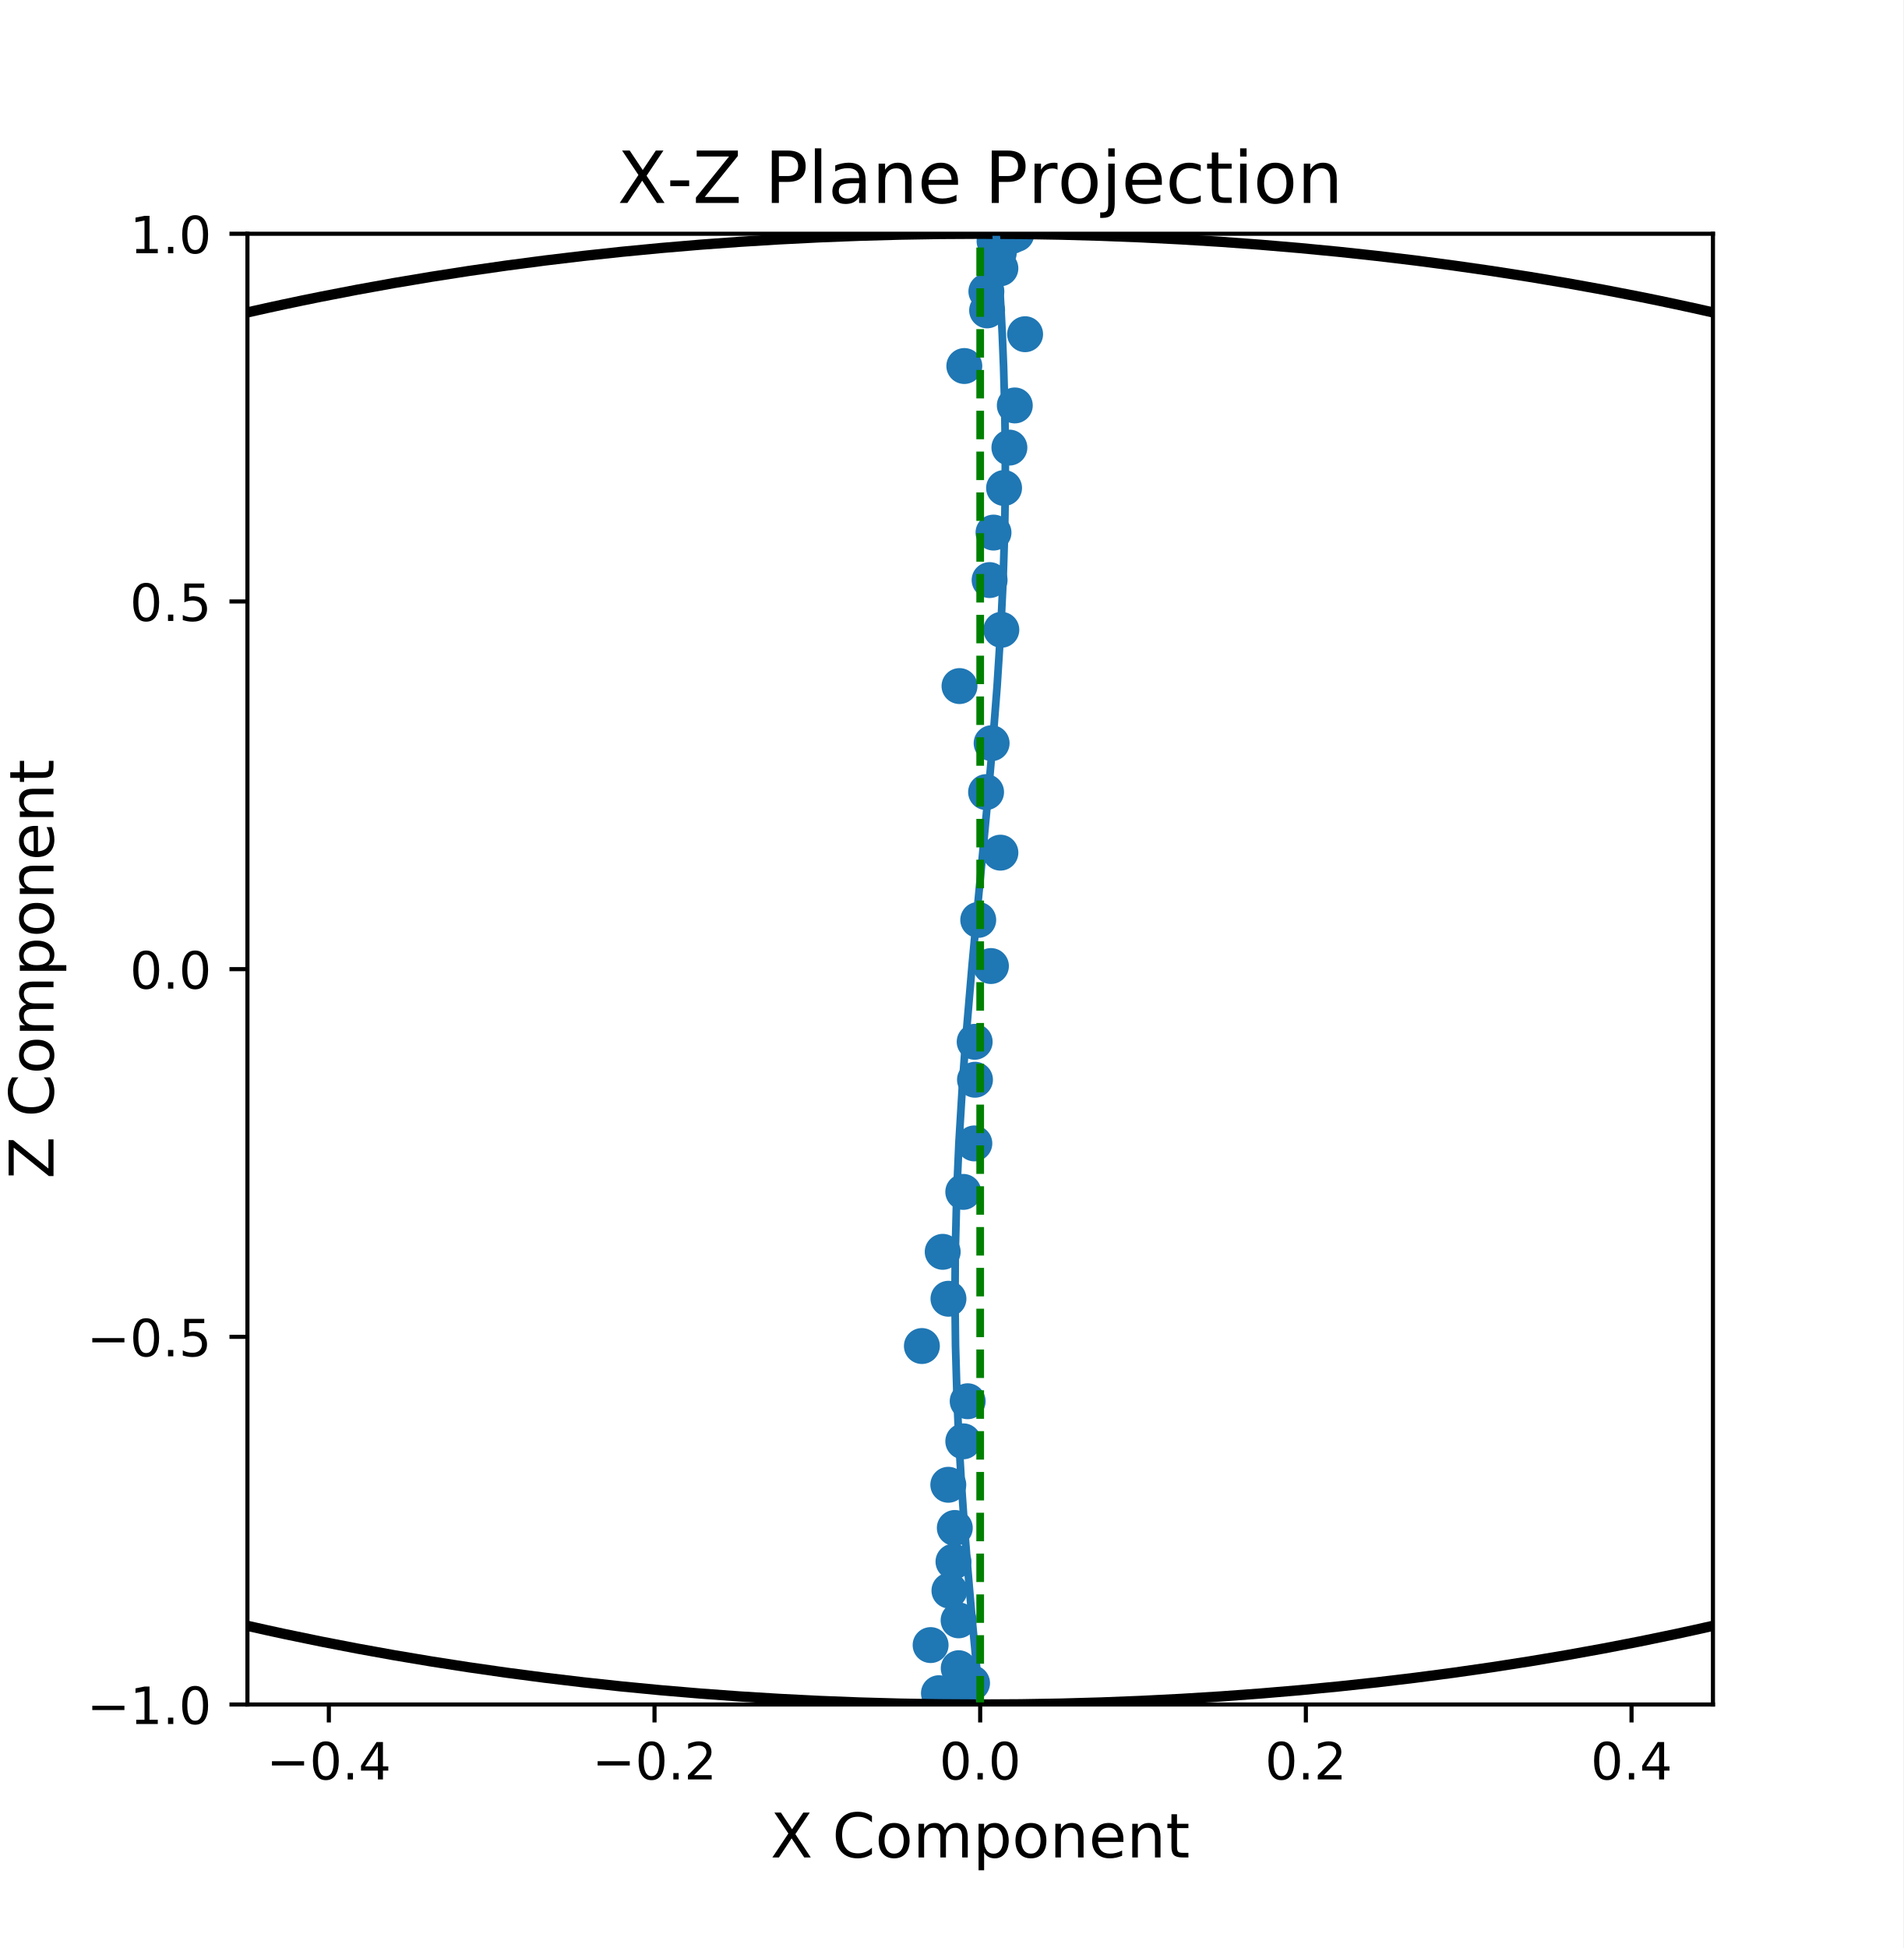
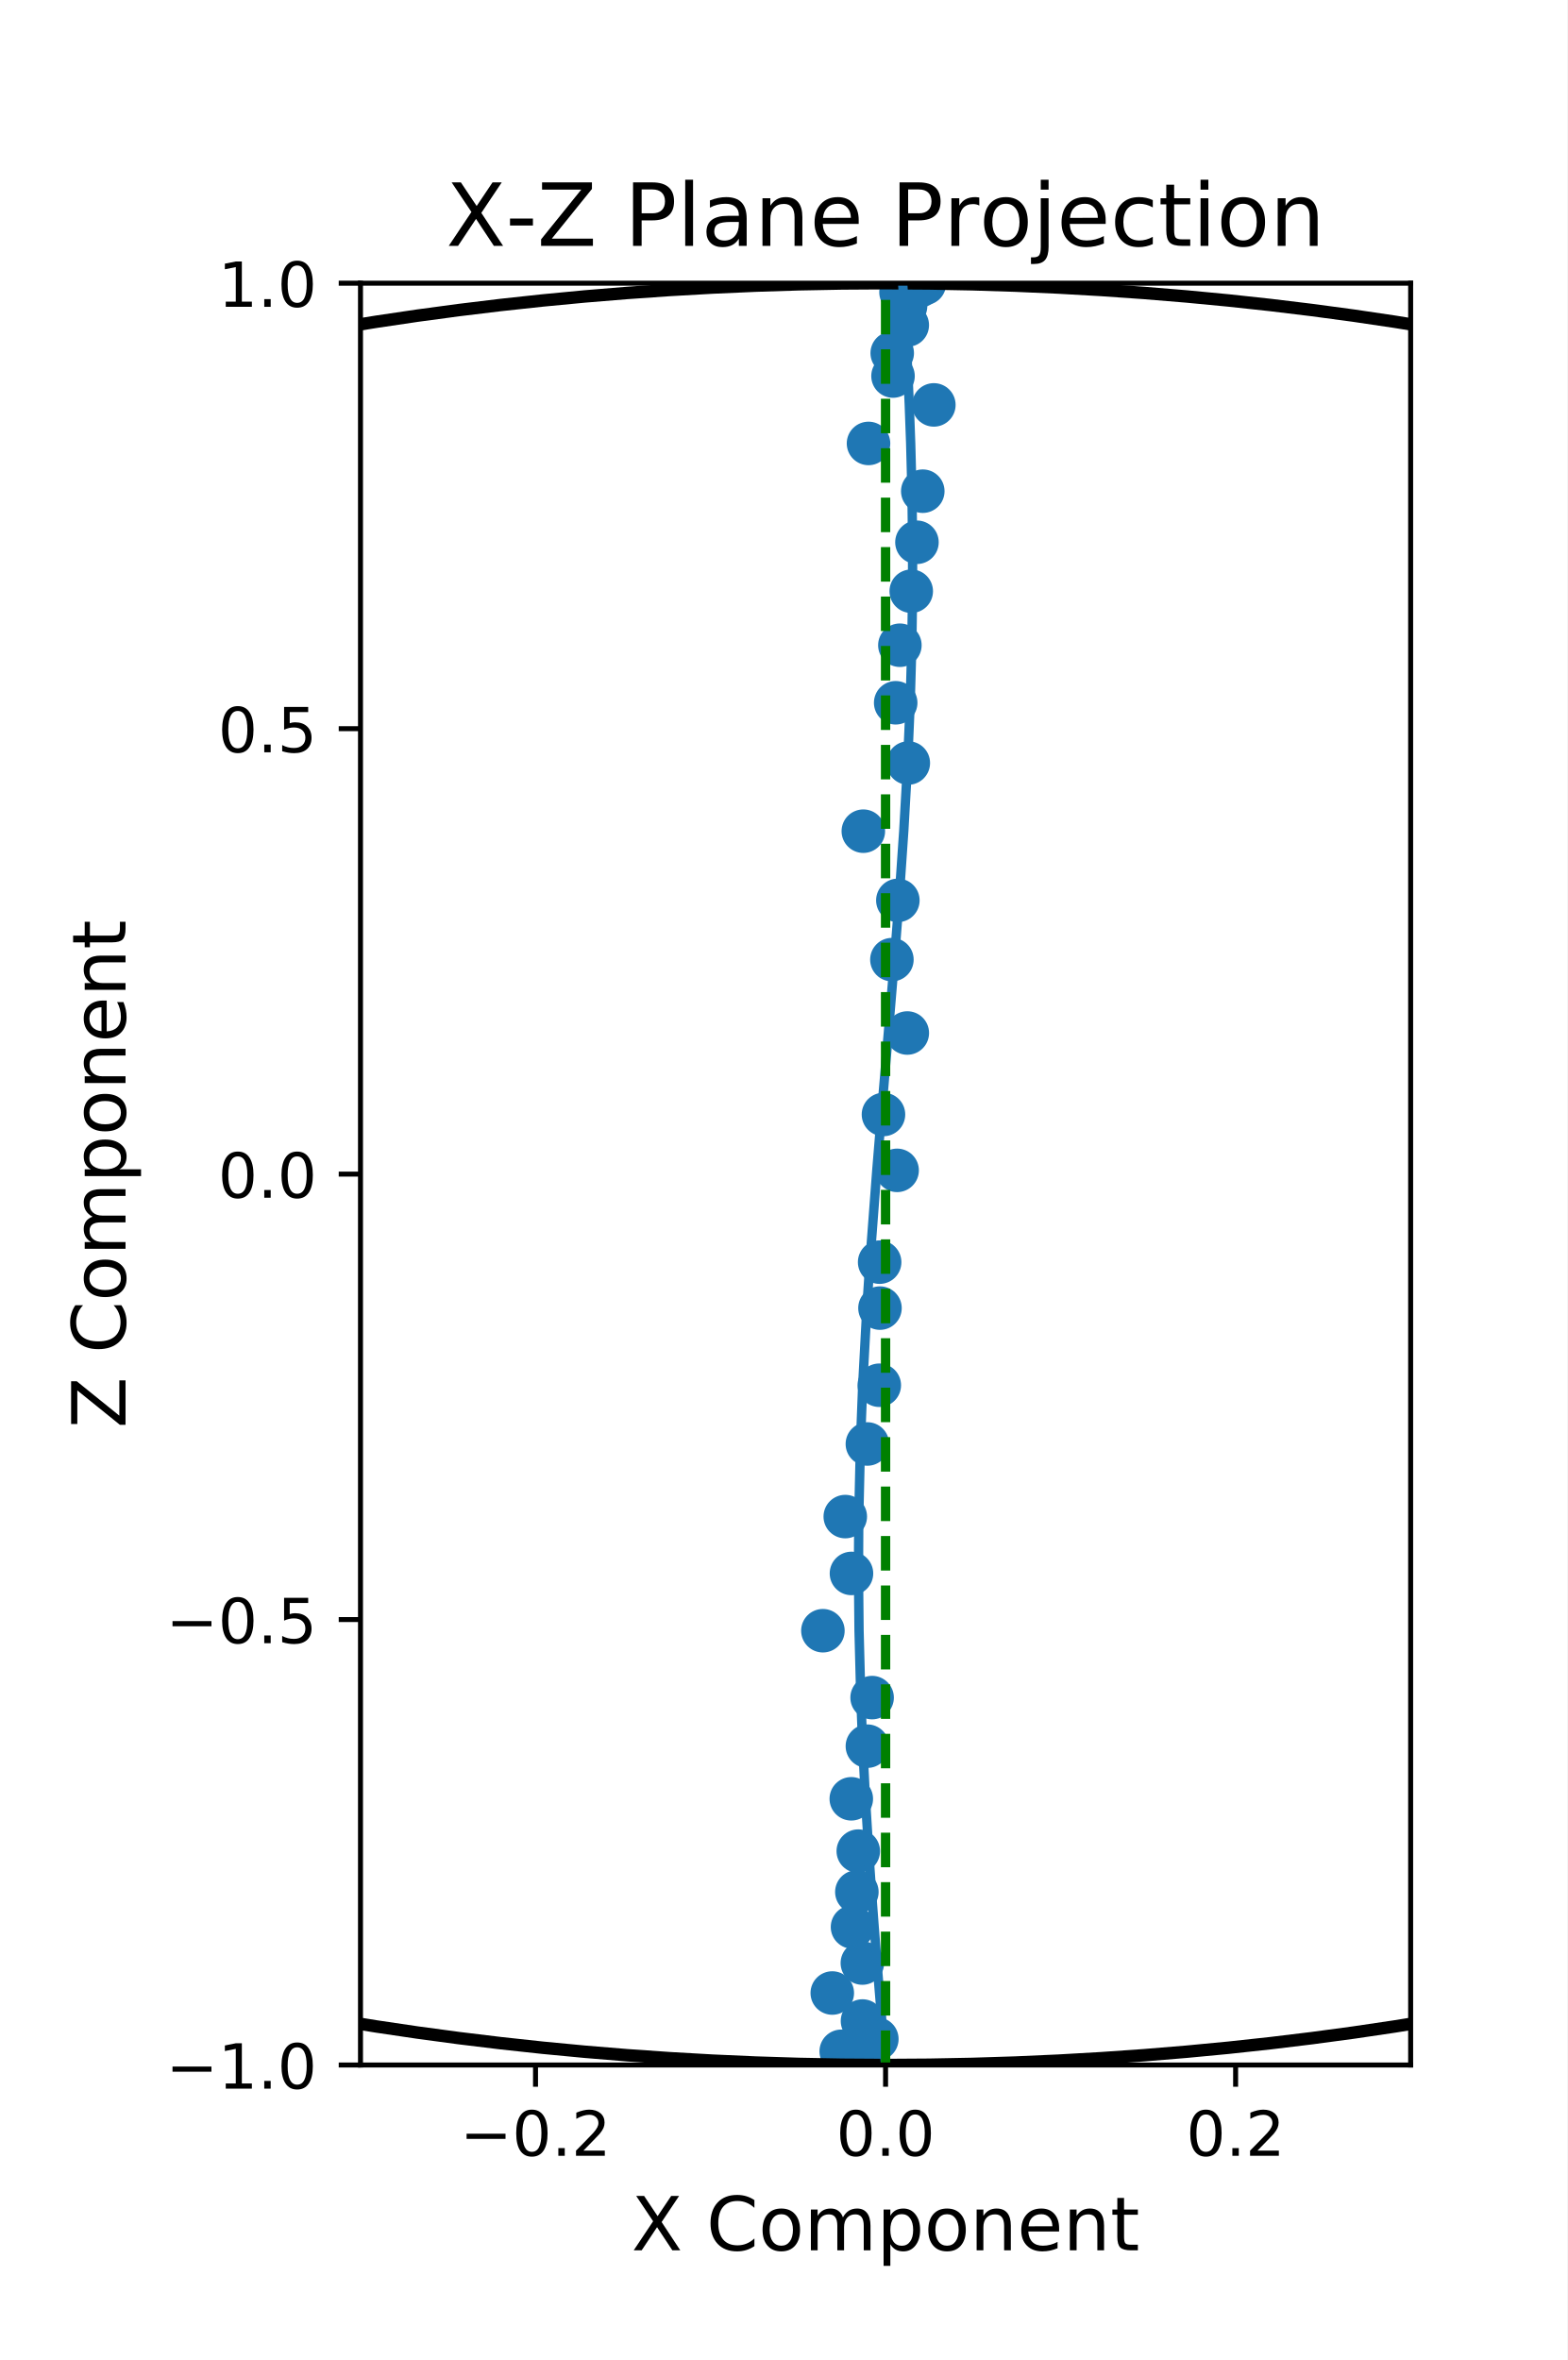
- <svg xmlns="http://www.w3.org/2000/svg" xmlns:xlink="http://www.w3.org/1999/xlink" height="379.44pt" version="1.1" viewBox="0 0 370.8 379.44" width="370.8pt">
+ <svg xmlns="http://www.w3.org/2000/svg" xmlns:xlink="http://www.w3.org/1999/xlink" height="379.44pt" version="1.1" viewBox="0 0 252 379.44" width="252pt">
  <defs>
    <style type="text/css">
*{stroke-linecap:butt;stroke-linejoin:round;}
  </style>
  </defs>
  <g id="figure_1">
    <g id="patch_1">
-       <path d="M 0 379.44  L 370.8 379.44  L 370.8 0  L 0 0  z " style="fill:#ffffff;" />
+       <path d="M 0 379.44  L 252 379.44  L 252 0  L 0 0  z " style="fill:#ffffff;" />
    </g>
    <g id="axes_1">
      <g id="patch_2">
-         <path d="M 48.204 332.01  L 333.72 332.01  L 333.72 45.533  L 48.204 45.533  z " style="fill:#ffffff;" />
+         <path d="M 57.96 332.01  L 226.8 332.01  L 226.8 45.533  L 57.96 45.533  z " style="fill:#ffffff;" />
      </g>
      <g id="PathCollection_1">
        <defs>
-           <path d="M 0 3  C 0.796 3 1.559 2.684 2.121 2.121  C 2.684 1.559 3 0.796 3 0  C 3 -0.796 2.684 -1.559 2.121 -2.121  C 1.559 -2.684 0.796 -3 0 -3  C -0.796 -3 -1.559 -2.684 -2.121 -2.121  C -2.684 -1.559 -3 -0.796 -3 0  C -3 0.796 -2.684 1.559 -2.121 2.121  C -1.559 2.684 -0.796 3 0 3  z " id="m36b1fbc965" style="stroke:#1f77b4;" />
+           <path d="M 0 3  C 0.796 3 1.559 2.684 2.121 2.121  C 2.684 1.559 3 0.796 3 0  C 3 -0.796 2.684 -1.559 2.121 -2.121  C 1.559 -2.684 0.796 -3 0 -3  C -0.796 -3 -1.559 -2.684 -2.121 -2.121  C -2.684 -1.559 -3 -0.796 -3 0  C -3 0.796 -2.684 1.559 -2.121 2.121  C -1.559 2.684 -0.796 3 0 3  z " id="m645ccada2d" style="stroke:#1f77b4;" />
        </defs>
-         <g clip-path="url(#p8e443d7105)">
-           <use style="fill:#1f77b4;stroke:#1f77b4;" x="198.003" xlink:href="#m36b1fbc965" y="45.576" />
-           <use style="fill:#1f77b4;stroke:#1f77b4;" x="197.049" xlink:href="#m36b1fbc965" y="45.988" />
-           <use style="fill:#1f77b4;stroke:#1f77b4;" x="193.761" xlink:href="#m36b1fbc965" y="46.973" />
-           <use style="fill:#1f77b4;stroke:#1f77b4;" x="194.582" xlink:href="#m36b1fbc965" y="49.228" />
-           <use style="fill:#1f77b4;stroke:#1f77b4;" x="194.896" xlink:href="#m36b1fbc965" y="52.268" />
-           <use style="fill:#1f77b4;stroke:#1f77b4;" x="192.168" xlink:href="#m36b1fbc965" y="56.769" />
-           <use style="fill:#1f77b4;stroke:#1f77b4;" x="192.312" xlink:href="#m36b1fbc965" y="60.459" />
-           <use style="fill:#1f77b4;stroke:#1f77b4;" x="199.713" xlink:href="#m36b1fbc965" y="65.1" />
-           <use style="fill:#1f77b4;stroke:#1f77b4;" x="187.871" xlink:href="#m36b1fbc965" y="71.295" />
-           <use style="fill:#1f77b4;stroke:#1f77b4;" x="197.706" xlink:href="#m36b1fbc965" y="78.974" />
-           <use style="fill:#1f77b4;stroke:#1f77b4;" x="196.651" xlink:href="#m36b1fbc965" y="87.186" />
-           <use style="fill:#1f77b4;stroke:#1f77b4;" x="195.615" xlink:href="#m36b1fbc965" y="95.055" />
-           <use style="fill:#1f77b4;stroke:#1f77b4;" x="193.557" xlink:href="#m36b1fbc965" y="103.739" />
-           <use style="fill:#1f77b4;stroke:#1f77b4;" x="192.796" xlink:href="#m36b1fbc965" y="112.992" />
-           <use style="fill:#1f77b4;stroke:#1f77b4;" x="195.083" xlink:href="#m36b1fbc965" y="122.677" />
-           <use style="fill:#1f77b4;stroke:#1f77b4;" x="186.932" xlink:href="#m36b1fbc965" y="133.637" />
-           <use style="fill:#1f77b4;stroke:#1f77b4;" x="193.19" xlink:href="#m36b1fbc965" y="144.763" />
-           <use style="fill:#1f77b4;stroke:#1f77b4;" x="192.109" xlink:href="#m36b1fbc965" y="154.289" />
-           <use style="fill:#1f77b4;stroke:#1f77b4;" x="194.9" xlink:href="#m36b1fbc965" y="166.086" />
-           <use style="fill:#1f77b4;stroke:#1f77b4;" x="190.581" xlink:href="#m36b1fbc965" y="179.186" />
-           <use style="fill:#1f77b4;stroke:#1f77b4;" x="193.056" xlink:href="#m36b1fbc965" y="188.17" />
-           <use style="fill:#1f77b4;stroke:#1f77b4;" x="189.887" xlink:href="#m36b1fbc965" y="202.928" />
-           <use style="fill:#1f77b4;stroke:#1f77b4;" x="189.948" xlink:href="#m36b1fbc965" y="210.317" />
-           <use style="fill:#1f77b4;stroke:#1f77b4;" x="189.824" xlink:href="#m36b1fbc965" y="222.718" />
-           <use style="fill:#1f77b4;stroke:#1f77b4;" x="187.666" xlink:href="#m36b1fbc965" y="232.163" />
-           <use style="fill:#1f77b4;stroke:#1f77b4;" x="183.658" xlink:href="#m36b1fbc965" y="243.836" />
-           <use style="fill:#1f77b4;stroke:#1f77b4;" x="184.782" xlink:href="#m36b1fbc965" y="252.977" />
-           <use style="fill:#1f77b4;stroke:#1f77b4;" x="179.603" xlink:href="#m36b1fbc965" y="262.186" />
-           <use style="fill:#1f77b4;stroke:#1f77b4;" x="188.524" xlink:href="#m36b1fbc965" y="272.941" />
-           <use style="fill:#1f77b4;stroke:#1f77b4;" x="187.668" xlink:href="#m36b1fbc965" y="280.749" />
-           <use style="fill:#1f77b4;stroke:#1f77b4;" x="184.75" xlink:href="#m36b1fbc965" y="289.212" />
-           <use style="fill:#1f77b4;stroke:#1f77b4;" x="186.016" xlink:href="#m36b1fbc965" y="297.624" />
-           <use style="fill:#1f77b4;stroke:#1f77b4;" x="185.759" xlink:href="#m36b1fbc965" y="304.19" />
-           <use style="fill:#1f77b4;stroke:#1f77b4;" x="184.972" xlink:href="#m36b1fbc965" y="309.824" />
-           <use style="fill:#1f77b4;stroke:#1f77b4;" x="186.755" xlink:href="#m36b1fbc965" y="315.617" />
-           <use style="fill:#1f77b4;stroke:#1f77b4;" x="181.303" xlink:href="#m36b1fbc965" y="320.437" />
-           <use style="fill:#1f77b4;stroke:#1f77b4;" x="186.78" xlink:href="#m36b1fbc965" y="324.939" />
-           <use style="fill:#1f77b4;stroke:#1f77b4;" x="189.378" xlink:href="#m36b1fbc965" y="327.835" />
-           <use style="fill:#1f77b4;stroke:#1f77b4;" x="182.925" xlink:href="#m36b1fbc965" y="329.81" />
-           <use style="fill:#1f77b4;stroke:#1f77b4;" x="186.077" xlink:href="#m36b1fbc965" y="331.561" />
-           <use style="fill:#1f77b4;stroke:#1f77b4;" x="186.146" xlink:href="#m36b1fbc965" y="331.838" />
+         <g clip-path="url(#p3eb68076d2)">
+           <use style="fill:#1f77b4;stroke:#1f77b4;" x="148.625" xlink:href="#m645ccada2d" y="45.576" />
+           <use style="fill:#1f77b4;stroke:#1f77b4;" x="147.78" xlink:href="#m645ccada2d" y="45.988" />
+           <use style="fill:#1f77b4;stroke:#1f77b4;" x="144.863" xlink:href="#m645ccada2d" y="46.973" />
+           <use style="fill:#1f77b4;stroke:#1f77b4;" x="145.591" xlink:href="#m645ccada2d" y="49.228" />
+           <use style="fill:#1f77b4;stroke:#1f77b4;" x="145.869" xlink:href="#m645ccada2d" y="52.268" />
+           <use style="fill:#1f77b4;stroke:#1f77b4;" x="143.45" xlink:href="#m645ccada2d" y="56.769" />
+           <use style="fill:#1f77b4;stroke:#1f77b4;" x="143.578" xlink:href="#m645ccada2d" y="60.459" />
+           <use style="fill:#1f77b4;stroke:#1f77b4;" x="150.142" xlink:href="#m645ccada2d" y="65.1" />
+           <use style="fill:#1f77b4;stroke:#1f77b4;" x="139.638" xlink:href="#m645ccada2d" y="71.295" />
+           <use style="fill:#1f77b4;stroke:#1f77b4;" x="148.362" xlink:href="#m645ccada2d" y="78.974" />
+           <use style="fill:#1f77b4;stroke:#1f77b4;" x="147.426" xlink:href="#m645ccada2d" y="87.186" />
+           <use style="fill:#1f77b4;stroke:#1f77b4;" x="146.507" xlink:href="#m645ccada2d" y="95.055" />
+           <use style="fill:#1f77b4;stroke:#1f77b4;" x="144.681" xlink:href="#m645ccada2d" y="103.739" />
+           <use style="fill:#1f77b4;stroke:#1f77b4;" x="144.007" xlink:href="#m645ccada2d" y="112.992" />
+           <use style="fill:#1f77b4;stroke:#1f77b4;" x="146.035" xlink:href="#m645ccada2d" y="122.677" />
+           <use style="fill:#1f77b4;stroke:#1f77b4;" x="138.805" xlink:href="#m645ccada2d" y="133.637" />
+           <use style="fill:#1f77b4;stroke:#1f77b4;" x="144.356" xlink:href="#m645ccada2d" y="144.763" />
+           <use style="fill:#1f77b4;stroke:#1f77b4;" x="143.398" xlink:href="#m645ccada2d" y="154.289" />
+           <use style="fill:#1f77b4;stroke:#1f77b4;" x="145.873" xlink:href="#m645ccada2d" y="166.086" />
+           <use style="fill:#1f77b4;stroke:#1f77b4;" x="142.042" xlink:href="#m645ccada2d" y="179.186" />
+           <use style="fill:#1f77b4;stroke:#1f77b4;" x="144.237" xlink:href="#m645ccada2d" y="188.17" />
+           <use style="fill:#1f77b4;stroke:#1f77b4;" x="141.427" xlink:href="#m645ccada2d" y="202.928" />
+           <use style="fill:#1f77b4;stroke:#1f77b4;" x="141.481" xlink:href="#m645ccada2d" y="210.317" />
+           <use style="fill:#1f77b4;stroke:#1f77b4;" x="141.37" xlink:href="#m645ccada2d" y="222.718" />
+           <use style="fill:#1f77b4;stroke:#1f77b4;" x="139.456" xlink:href="#m645ccada2d" y="232.163" />
+           <use style="fill:#1f77b4;stroke:#1f77b4;" x="135.902" xlink:href="#m645ccada2d" y="243.836" />
+           <use style="fill:#1f77b4;stroke:#1f77b4;" x="136.898" xlink:href="#m645ccada2d" y="252.977" />
+           <use style="fill:#1f77b4;stroke:#1f77b4;" x="132.305" xlink:href="#m645ccada2d" y="262.186" />
+           <use style="fill:#1f77b4;stroke:#1f77b4;" x="140.217" xlink:href="#m645ccada2d" y="272.941" />
+           <use style="fill:#1f77b4;stroke:#1f77b4;" x="139.458" xlink:href="#m645ccada2d" y="280.749" />
+           <use style="fill:#1f77b4;stroke:#1f77b4;" x="136.869" xlink:href="#m645ccada2d" y="289.212" />
+           <use style="fill:#1f77b4;stroke:#1f77b4;" x="137.993" xlink:href="#m645ccada2d" y="297.624" />
+           <use style="fill:#1f77b4;stroke:#1f77b4;" x="137.765" xlink:href="#m645ccada2d" y="304.19" />
+           <use style="fill:#1f77b4;stroke:#1f77b4;" x="137.067" xlink:href="#m645ccada2d" y="309.824" />
+           <use style="fill:#1f77b4;stroke:#1f77b4;" x="138.648" xlink:href="#m645ccada2d" y="315.617" />
+           <use style="fill:#1f77b4;stroke:#1f77b4;" x="133.812" xlink:href="#m645ccada2d" y="320.437" />
+           <use style="fill:#1f77b4;stroke:#1f77b4;" x="138.67" xlink:href="#m645ccada2d" y="324.939" />
+           <use style="fill:#1f77b4;stroke:#1f77b4;" x="140.975" xlink:href="#m645ccada2d" y="327.835" />
+           <use style="fill:#1f77b4;stroke:#1f77b4;" x="135.251" xlink:href="#m645ccada2d" y="329.81" />
+           <use style="fill:#1f77b4;stroke:#1f77b4;" x="138.047" xlink:href="#m645ccada2d" y="331.561" />
+           <use style="fill:#1f77b4;stroke:#1f77b4;" x="138.108" xlink:href="#m645ccada2d" y="331.838" />
        </g>
      </g>
      <g id="patch_3">
-         <path clip-path="url(#p8e443d7105)" d="M 190.962 332.01  C 275.095 332.01 355.794 316.917 415.285 290.056  C 474.776 263.195 508.202 226.759 508.202 188.771  C 508.202 150.784 474.776 114.348 415.285 87.486  C 355.794 60.625 275.095 45.533 190.962 45.533  C 106.829 45.533 26.13 60.625 -33.361 87.486  C -92.852 114.348 -126.278 150.784 -126.278 188.771  C -126.278 226.759 -92.852 263.195 -33.361 290.056  C 26.13 316.917 106.829 332.01 190.962 332.01  z " style="fill:none;stroke:#000000;stroke-linejoin:miter;stroke-width:2;" />
+         <path clip-path="url(#p3eb68076d2)" d="M 142.38 332.01  C 217.008 332.01 288.59 316.917 341.36 290.056  C 394.13 263.195 423.78 226.759 423.78 188.771  C 423.78 150.784 394.13 114.348 341.36 87.486  C 288.59 60.625 217.008 45.533 142.38 45.533  C 67.752 45.533 -3.83 60.625 -56.6 87.486  C -109.37 114.348 -139.02 150.784 -139.02 188.771  C -139.02 226.759 -109.37 263.195 -56.6 290.056  C -3.83 316.917 67.752 332.01 142.38 332.01  z " style="fill:none;stroke:#000000;stroke-linejoin:miter;stroke-width:2;" />
      </g>
      <g id="matplotlib.axis_1">
        <g id="xtick_1">
          <g id="line2d_1">
            <defs>
-               <path d="M 0 0  L 0 3.5  " id="mb326b690ea" style="stroke:#000000;stroke-width:0.8;" />
-             </defs>
-             <g>
-               <use style="stroke:#000000;stroke-width:0.8;" x="64.066" xlink:href="#mb326b690ea" y="332.01" />
+               <path d="M 0 0  L 0 3.5  " id="m442946ddf6" style="stroke:#000000;stroke-width:0.8;" />
+             </defs>
+             <g>
+               <use style="stroke:#000000;stroke-width:0.8;" x="86.1" xlink:href="#m442946ddf6" y="332.01" />
            </g>
          </g>
          <g id="text_1">
            <defs>
              <path d="M 10.594 35.5  L 73.188 35.5  L 73.188 27.203  L 10.594 27.203  z " id="DejaVuSans-8722" />
              <path d="M 31.781 66.406  Q 24.172 66.406 20.328 58.906  Q 16.5 51.422 16.5 36.375  Q 16.5 21.391 20.328 13.891  Q 24.172 6.391 31.781 6.391  Q 39.453 6.391 43.281 13.891  Q 47.125 21.391 47.125 36.375  Q 47.125 51.422 43.281 58.906  Q 39.453 66.406 31.781 66.406  z M 31.781 74.219  Q 44.047 74.219 50.516 64.516  Q 56.984 54.828 56.984 36.375  Q 56.984 17.969 50.516 8.266  Q 44.047 -1.422 31.781 -1.422  Q 19.531 -1.422 13.062 8.266  Q 6.594 17.969 6.594 36.375  Q 6.594 54.828 13.062 64.516  Q 19.531 74.219 31.781 74.219  z " id="DejaVuSans-48" />
              <path d="M 10.688 12.406  L 21 12.406  L 21 0  L 10.688 0  z " id="DejaVuSans-46" />
-               <path d="M 37.797 64.312  L 12.891 25.391  L 37.797 25.391  z M 35.203 72.906  L 47.609 72.906  L 47.609 25.391  L 58.016 25.391  L 58.016 17.188  L 47.609 17.188  L 47.609 0  L 37.797 0  L 37.797 17.188  L 4.891 17.188  L 4.891 26.703  z " id="DejaVuSans-52" />
-             </defs>
-             <g transform="translate(51.92459 346.6084)scale(0.1 -0.1)">
-               <use xlink:href="#DejaVuSans-8722" />
-               <use x="83.789" xlink:href="#DejaVuSans-48" />
-               <use x="147.412" xlink:href="#DejaVuSans-46" />
-               <use x="179.199" xlink:href="#DejaVuSans-52" />
-             </g>
-           </g>
-         </g>
-         <g id="xtick_2">
-           <g id="line2d_2">
-             <g>
-               <use style="stroke:#000000;stroke-width:0.8;" x="127.514" xlink:href="#mb326b690ea" y="332.01" />
-             </g>
-           </g>
-           <g id="text_2">
-             <defs>
              <path d="M 19.188 8.297  L 53.609 8.297  L 53.609 0  L 7.328 0  L 7.328 8.297  Q 12.938 14.109 22.625 23.891  Q 32.328 33.688 34.812 36.531  Q 39.547 41.844 41.422 45.531  Q 43.312 49.219 43.312 52.781  Q 43.312 58.594 39.234 62.25  Q 35.156 65.922 28.609 65.922  Q 23.969 65.922 18.812 64.312  Q 13.672 62.703 7.812 59.422  L 7.812 69.391  Q 13.766 71.781 18.938 73  Q 24.125 74.219 28.422 74.219  Q 39.75 74.219 46.484 68.547  Q 53.219 62.891 53.219 53.422  Q 53.219 48.922 51.531 44.891  Q 49.859 40.875 45.406 35.406  Q 44.188 33.984 37.641 27.219  Q 31.109 20.453 19.188 8.297  z " id="DejaVuSans-50" />
            </defs>
-             <g transform="translate(115.3726 346.6084)scale(0.1 -0.1)">
+             <g transform="translate(73.95859 346.6084)scale(0.1 -0.1)">
              <use xlink:href="#DejaVuSans-8722" />
              <use x="83.789" xlink:href="#DejaVuSans-48" />
              <use x="147.412" xlink:href="#DejaVuSans-46" />
              <use x="179.199" xlink:href="#DejaVuSans-50" />
            </g>
          </g>
        </g>
+         <g id="xtick_2">
+           <g id="line2d_2">
+             <g>
+               <use style="stroke:#000000;stroke-width:0.8;" x="142.38" xlink:href="#m442946ddf6" y="332.01" />
+             </g>
+           </g>
+           <g id="text_2">
+             <g transform="translate(134.4284 346.6084)scale(0.1 -0.1)">
+               <use xlink:href="#DejaVuSans-48" />
+               <use x="63.623" xlink:href="#DejaVuSans-46" />
+               <use x="95.41" xlink:href="#DejaVuSans-48" />
+             </g>
+           </g>
+         </g>
        <g id="xtick_3">
          <g id="line2d_3">
            <g>
-               <use style="stroke:#000000;stroke-width:0.8;" x="190.962" xlink:href="#mb326b690ea" y="332.01" />
+               <use style="stroke:#000000;stroke-width:0.8;" x="198.66" xlink:href="#m442946ddf6" y="332.01" />
            </g>
          </g>
          <g id="text_3">
-             <g transform="translate(183.0104 346.6084)scale(0.1 -0.1)">
+             <g transform="translate(190.7084 346.6084)scale(0.1 -0.1)">
              <use xlink:href="#DejaVuSans-48" />
              <use x="63.623" xlink:href="#DejaVuSans-46" />
-               <use x="95.41" xlink:href="#DejaVuSans-48" />
-             </g>
-           </g>
-         </g>
-         <g id="xtick_4">
-           <g id="line2d_4">
-             <g>
-               <use style="stroke:#000000;stroke-width:0.8;" x="254.41" xlink:href="#mb326b690ea" y="332.01" />
-             </g>
-           </g>
-           <g id="text_4">
-             <g transform="translate(246.4584 346.6084)scale(0.1 -0.1)">
-               <use xlink:href="#DejaVuSans-48" />
-               <use x="63.623" xlink:href="#DejaVuSans-46" />
              <use x="95.41" xlink:href="#DejaVuSans-50" />
            </g>
          </g>
        </g>
-         <g id="xtick_5">
-           <g id="line2d_5">
-             <g>
-               <use style="stroke:#000000;stroke-width:0.8;" x="317.858" xlink:href="#mb326b690ea" y="332.01" />
-             </g>
-           </g>
-           <g id="text_5">
-             <g transform="translate(309.9064 346.6084)scale(0.1 -0.1)">
-               <use xlink:href="#DejaVuSans-48" />
-               <use x="63.623" xlink:href="#DejaVuSans-46" />
-               <use x="95.41" xlink:href="#DejaVuSans-52" />
-             </g>
-           </g>
-         </g>
-         <g id="text_6">
+         <g id="text_4">
          <defs>
            <path d="M 6.297 72.906  L 16.891 72.906  L 35.016 45.797  L 53.219 72.906  L 63.812 72.906  L 40.375 37.891  L 65.375 0  L 54.781 0  L 34.281 31  L 13.625 0  L 2.984 0  L 29 38.922  z " id="DejaVuSans-88" />
            <path id="DejaVuSans-32" />
            <path d="M 64.406 67.281  L 64.406 56.891  Q 59.422 61.531 53.781 63.812  Q 48.141 66.109 41.797 66.109  Q 29.297 66.109 22.656 58.469  Q 16.016 50.828 16.016 36.375  Q 16.016 21.969 22.656 14.328  Q 29.297 6.688 41.797 6.688  Q 48.141 6.688 53.781 8.984  Q 59.422 11.281 64.406 15.922  L 64.406 5.609  Q 59.234 2.094 53.438 0.328  Q 47.656 -1.422 41.219 -1.422  Q 24.656 -1.422 15.125 8.703  Q 5.609 18.844 5.609 36.375  Q 5.609 53.953 15.125 64.078  Q 24.656 74.219 41.219 74.219  Q 47.75 74.219 53.531 72.484  Q 59.328 70.75 64.406 67.281  z " id="DejaVuSans-67" />
            <path d="M 30.609 48.391  Q 23.391 48.391 19.188 42.75  Q 14.984 37.109 14.984 27.297  Q 14.984 17.484 19.156 11.844  Q 23.344 6.203 30.609 6.203  Q 37.797 6.203 41.984 11.859  Q 46.188 17.531 46.188 27.297  Q 46.188 37.016 41.984 42.703  Q 37.797 48.391 30.609 48.391  z M 30.609 56  Q 42.328 56 49.016 48.375  Q 55.719 40.766 55.719 27.297  Q 55.719 13.875 49.016 6.219  Q 42.328 -1.422 30.609 -1.422  Q 18.844 -1.422 12.172 6.219  Q 5.516 13.875 5.516 27.297  Q 5.516 40.766 12.172 48.375  Q 18.844 56 30.609 56  z " id="DejaVuSans-111" />
            <path d="M 52 44.188  Q 55.375 50.25 60.062 53.125  Q 64.75 56 71.094 56  Q 79.641 56 84.281 50.016  Q 88.922 44.047 88.922 33.016  L 88.922 0  L 79.891 0  L 79.891 32.719  Q 79.891 40.578 77.094 44.375  Q 74.312 48.188 68.609 48.188  Q 61.625 48.188 57.562 43.547  Q 53.516 38.922 53.516 30.906  L 53.516 0  L 44.484 0  L 44.484 32.719  Q 44.484 40.625 41.703 44.406  Q 38.922 48.188 33.109 48.188  Q 26.219 48.188 22.156 43.531  Q 18.109 38.875 18.109 30.906  L 18.109 0  L 9.078 0  L 9.078 54.688  L 18.109 54.688  L 18.109 46.188  Q 21.188 51.219 25.484 53.609  Q 29.781 56 35.688 56  Q 41.656 56 45.828 52.969  Q 50 49.953 52 44.188  z " id="DejaVuSans-109" />
            <path d="M 18.109 8.203  L 18.109 -20.797  L 9.078 -20.797  L 9.078 54.688  L 18.109 54.688  L 18.109 46.391  Q 20.953 51.266 25.266 53.625  Q 29.594 56 35.594 56  Q 45.562 56 51.781 48.094  Q 58.016 40.188 58.016 27.297  Q 58.016 14.406 51.781 6.484  Q 45.562 -1.422 35.594 -1.422  Q 29.594 -1.422 25.266 0.953  Q 20.953 3.328 18.109 8.203  z M 48.688 27.297  Q 48.688 37.203 44.609 42.844  Q 40.531 48.484 33.406 48.484  Q 26.266 48.484 22.188 42.844  Q 18.109 37.203 18.109 27.297  Q 18.109 17.391 22.188 11.75  Q 26.266 6.109 33.406 6.109  Q 40.531 6.109 44.609 11.75  Q 48.688 17.391 48.688 27.297  z " id="DejaVuSans-112" />
            <path d="M 54.891 33.016  L 54.891 0  L 45.906 0  L 45.906 32.719  Q 45.906 40.484 42.875 44.328  Q 39.844 48.188 33.797 48.188  Q 26.516 48.188 22.312 43.547  Q 18.109 38.922 18.109 30.906  L 18.109 0  L 9.078 0  L 9.078 54.688  L 18.109 54.688  L 18.109 46.188  Q 21.344 51.125 25.703 53.562  Q 30.078 56 35.797 56  Q 45.219 56 50.047 50.172  Q 54.891 44.344 54.891 33.016  z " id="DejaVuSans-110" />
            <path d="M 56.203 29.594  L 56.203 25.203  L 14.891 25.203  Q 15.484 15.922 20.484 11.062  Q 25.484 6.203 34.422 6.203  Q 39.594 6.203 44.453 7.469  Q 49.312 8.734 54.109 11.281  L 54.109 2.781  Q 49.266 0.734 44.188 -0.344  Q 39.109 -1.422 33.891 -1.422  Q 20.797 -1.422 13.156 6.188  Q 5.516 13.812 5.516 26.812  Q 5.516 40.234 12.766 48.109  Q 20.016 56 32.328 56  Q 43.359 56 49.781 48.891  Q 56.203 41.797 56.203 29.594  z M 47.219 32.234  Q 47.125 39.594 43.094 43.984  Q 39.062 48.391 32.422 48.391  Q 24.906 48.391 20.391 44.141  Q 15.875 39.891 15.188 32.172  z " id="DejaVuSans-101" />
            <path d="M 18.312 70.219  L 18.312 54.688  L 36.812 54.688  L 36.812 47.703  L 18.312 47.703  L 18.312 18.016  Q 18.312 11.328 20.141 9.422  Q 21.969 7.516 27.594 7.516  L 36.812 7.516  L 36.812 0  L 27.594 0  Q 17.188 0 13.234 3.875  Q 9.281 7.766 9.281 18.016  L 9.281 47.703  L 2.688 47.703  L 2.688 54.688  L 9.281 54.688  L 9.281 70.219  z " id="DejaVuSans-116" />
          </defs>
-           <g transform="translate(150.1104 361.8062)scale(0.12 -0.12)">
+           <g transform="translate(101.5284 361.8062)scale(0.12 -0.12)">
            <use xlink:href="#DejaVuSans-88" />
            <use x="68.506" xlink:href="#DejaVuSans-32" />
            <use x="100.293" xlink:href="#DejaVuSans-67" />
            <use x="170.117" xlink:href="#DejaVuSans-111" />
            <use x="231.299" xlink:href="#DejaVuSans-109" />
            <use x="328.711" xlink:href="#DejaVuSans-112" />
            <use x="392.188" xlink:href="#DejaVuSans-111" />
            <use x="453.369" xlink:href="#DejaVuSans-110" />
            <use x="516.748" xlink:href="#DejaVuSans-101" />
            <use x="578.271" xlink:href="#DejaVuSans-110" />
            <use x="641.65" xlink:href="#DejaVuSans-116" />
          </g>
        </g>
      </g>
      <g id="matplotlib.axis_2">
        <g id="ytick_1">
-           <g id="line2d_6">
-             <defs>
-               <path d="M 0 0  L -3.5 0  " id="m6659e26af5" style="stroke:#000000;stroke-width:0.8;" />
-             </defs>
-             <g>
-               <use style="stroke:#000000;stroke-width:0.8;" x="48.204" xlink:href="#m6659e26af5" y="332.01" />
-             </g>
-           </g>
-           <g id="text_7">
+           <g id="line2d_4">
+             <defs>
+               <path d="M 0 0  L -3.5 0  " id="m1199a4b9dd" style="stroke:#000000;stroke-width:0.8;" />
+             </defs>
+             <g>
+               <use style="stroke:#000000;stroke-width:0.8;" x="57.96" xlink:href="#m1199a4b9dd" y="332.01" />
+             </g>
+           </g>
+           <g id="text_5">
            <defs>
              <path d="M 12.406 8.297  L 28.516 8.297  L 28.516 63.922  L 10.984 60.406  L 10.984 69.391  L 28.422 72.906  L 38.281 72.906  L 38.281 8.297  L 54.391 8.297  L 54.391 0  L 12.406 0  z " id="DejaVuSans-49" />
            </defs>
-             <g transform="translate(16.92119 335.8092)scale(0.1 -0.1)">
+             <g transform="translate(26.67719 335.8092)scale(0.1 -0.1)">
              <use xlink:href="#DejaVuSans-8722" />
              <use x="83.789" xlink:href="#DejaVuSans-49" />
              <use x="147.412" xlink:href="#DejaVuSans-46" />
              <use x="179.199" xlink:href="#DejaVuSans-48" />
            </g>
          </g>
        </g>
        <g id="ytick_2">
-           <g id="line2d_7">
-             <g>
-               <use style="stroke:#000000;stroke-width:0.8;" x="48.204" xlink:href="#m6659e26af5" y="260.391" />
-             </g>
-           </g>
-           <g id="text_8">
+           <g id="line2d_5">
+             <g>
+               <use style="stroke:#000000;stroke-width:0.8;" x="57.96" xlink:href="#m1199a4b9dd" y="260.391" />
+             </g>
+           </g>
+           <g id="text_6">
            <defs>
              <path d="M 10.797 72.906  L 49.516 72.906  L 49.516 64.594  L 19.828 64.594  L 19.828 46.734  Q 21.969 47.469 24.109 47.828  Q 26.266 48.188 28.422 48.188  Q 40.625 48.188 47.75 41.5  Q 54.891 34.812 54.891 23.391  Q 54.891 11.625 47.562 5.094  Q 40.234 -1.422 26.906 -1.422  Q 22.312 -1.422 17.547 -0.641  Q 12.797 0.141 7.719 1.703  L 7.719 11.625  Q 12.109 9.234 16.797 8.062  Q 21.484 6.891 26.703 6.891  Q 35.156 6.891 40.078 11.328  Q 45.016 15.766 45.016 23.391  Q 45.016 31 40.078 35.438  Q 35.156 39.891 26.703 39.891  Q 22.75 39.891 18.812 39.016  Q 14.891 38.141 10.797 36.281  z " id="DejaVuSans-53" />
            </defs>
-             <g transform="translate(16.92119 264.1899)scale(0.1 -0.1)">
+             <g transform="translate(26.67719 264.1899)scale(0.1 -0.1)">
              <use xlink:href="#DejaVuSans-8722" />
              <use x="83.789" xlink:href="#DejaVuSans-48" />
              <use x="147.412" xlink:href="#DejaVuSans-46" />
              <use x="179.199" xlink:href="#DejaVuSans-53" />
            </g>
          </g>
        </g>
        <g id="ytick_3">
+           <g id="line2d_6">
+             <g>
+               <use style="stroke:#000000;stroke-width:0.8;" x="57.96" xlink:href="#m1199a4b9dd" y="188.771" />
+             </g>
+           </g>
+           <g id="text_7">
+             <g transform="translate(35.05687 192.5706)scale(0.1 -0.1)">
+               <use xlink:href="#DejaVuSans-48" />
+               <use x="63.623" xlink:href="#DejaVuSans-46" />
+               <use x="95.41" xlink:href="#DejaVuSans-48" />
+             </g>
+           </g>
+         </g>
+         <g id="ytick_4">
+           <g id="line2d_7">
+             <g>
+               <use style="stroke:#000000;stroke-width:0.8;" x="57.96" xlink:href="#m1199a4b9dd" y="117.152" />
+             </g>
+           </g>
+           <g id="text_8">
+             <g transform="translate(35.05687 120.9513)scale(0.1 -0.1)">
+               <use xlink:href="#DejaVuSans-48" />
+               <use x="63.623" xlink:href="#DejaVuSans-46" />
+               <use x="95.41" xlink:href="#DejaVuSans-53" />
+             </g>
+           </g>
+         </g>
+         <g id="ytick_5">
          <g id="line2d_8">
            <g>
-               <use style="stroke:#000000;stroke-width:0.8;" x="48.204" xlink:href="#m6659e26af5" y="188.771" />
+               <use style="stroke:#000000;stroke-width:0.8;" x="57.96" xlink:href="#m1199a4b9dd" y="45.533" />
            </g>
          </g>
          <g id="text_9">
-             <g transform="translate(25.30088 192.5706)scale(0.1 -0.1)">
-               <use xlink:href="#DejaVuSans-48" />
+             <g transform="translate(35.05687 49.33202)scale(0.1 -0.1)">
+               <use xlink:href="#DejaVuSans-49" />
              <use x="63.623" xlink:href="#DejaVuSans-46" />
              <use x="95.41" xlink:href="#DejaVuSans-48" />
            </g>
          </g>
        </g>
-         <g id="ytick_4">
-           <g id="line2d_9">
-             <g>
-               <use style="stroke:#000000;stroke-width:0.8;" x="48.204" xlink:href="#m6659e26af5" y="117.152" />
-             </g>
-           </g>
-           <g id="text_10">
-             <g transform="translate(25.30088 120.9513)scale(0.1 -0.1)">
-               <use xlink:href="#DejaVuSans-48" />
-               <use x="63.623" xlink:href="#DejaVuSans-46" />
-               <use x="95.41" xlink:href="#DejaVuSans-53" />
-             </g>
-           </g>
-         </g>
-         <g id="ytick_5">
-           <g id="line2d_10">
-             <g>
-               <use style="stroke:#000000;stroke-width:0.8;" x="48.204" xlink:href="#m6659e26af5" y="45.533" />
-             </g>
-           </g>
-           <g id="text_11">
-             <g transform="translate(25.30088 49.33202)scale(0.1 -0.1)">
-               <use xlink:href="#DejaVuSans-49" />
-               <use x="63.623" xlink:href="#DejaVuSans-46" />
-               <use x="95.41" xlink:href="#DejaVuSans-48" />
-             </g>
-           </g>
-         </g>
-         <g id="text_12">
+         <g id="text_10">
          <defs>
            <path d="M 5.609 72.906  L 62.891 72.906  L 62.891 65.375  L 16.797 8.297  L 64.016 8.297  L 64.016 0  L 4.5 0  L 4.5 7.516  L 50.594 64.594  L 5.609 64.594  z " id="DejaVuSans-90" />
          </defs>
-           <g transform="translate(10.42556 229.623)rotate(-90)scale(0.12 -0.12)">
+           <g transform="translate(20.18156 229.623)rotate(-90)scale(0.12 -0.12)">
            <use xlink:href="#DejaVuSans-90" />
            <use x="68.506" xlink:href="#DejaVuSans-32" />
            <use x="100.293" xlink:href="#DejaVuSans-67" />
            <use x="170.117" xlink:href="#DejaVuSans-111" />
            <use x="231.299" xlink:href="#DejaVuSans-109" />
            <use x="328.711" xlink:href="#DejaVuSans-112" />
            <use x="392.188" xlink:href="#DejaVuSans-111" />
            <use x="453.369" xlink:href="#DejaVuSans-110" />
            <use x="516.748" xlink:href="#DejaVuSans-101" />
            <use x="578.271" xlink:href="#DejaVuSans-110" />
            <use x="641.65" xlink:href="#DejaVuSans-116" />
          </g>
        </g>
      </g>
-       <g id="line2d_11">
-         <path clip-path="url(#p8e443d7105)" d="M 194.065 45.576  L 194.096 45.988  L 194.168 46.973  L 194.329 49.228  L 194.536 52.268  L 194.818 56.769  L 195.027 60.459  L 195.26 65.1  L 195.515 71.295  L 195.739 78.974  L 195.86 87.186  L 195.857 95.055  L 195.72 103.739  L 195.424 112.992  L 194.958 122.677  L 194.26 133.637  L 193.397 144.763  L 192.565 154.289  L 191.461 166.086  L 190.208 179.186  L 189.371 188.17  L 188.115 202.928  L 187.569 210.317  L 186.816 222.718  L 186.403 232.163  L 186.108 243.836  L 186.052 252.977  L 186.155 262.186  L 186.47 272.941  L 186.824 280.749  L 187.316 289.212  L 187.904 297.624  L 188.421 304.19  L 188.898 309.824  L 189.415 315.617  L 189.86 320.437  L 190.285 324.939  L 190.562 327.835  L 190.751 329.81  L 190.919 331.561  L 190.946 331.838  " style="fill:none;stroke:#1f77b4;stroke-linecap:square;stroke-width:1.5;" />
-       </g>
-       <g id="line2d_12">
-         <path clip-path="url(#p8e443d7105)" d="M 190.962 332.01  L 190.962 45.533  " style="fill:none;stroke:#008000;stroke-dasharray:5.55,2.4;stroke-dashoffset:0;stroke-width:1.5;" />
+       <g id="line2d_9">
+         <path clip-path="url(#p3eb68076d2)" d="M 145.133 45.576  L 145.16 45.988  L 145.224 46.973  L 145.367 49.228  L 145.55 52.268  L 145.8 56.769  L 145.986 60.459  L 146.192 65.1  L 146.419 71.295  L 146.618 78.974  L 146.725 87.186  L 146.722 95.055  L 146.601 103.739  L 146.338 112.992  L 145.925 122.677  L 145.305 133.637  L 144.54 144.763  L 143.802 154.289  L 142.823 166.086  L 141.711 179.186  L 140.969 188.17  L 139.855 202.928  L 139.37 210.317  L 138.702 222.718  L 138.336 232.163  L 138.074 243.836  L 138.025 252.977  L 138.116 262.186  L 138.395 272.941  L 138.709 280.749  L 139.146 289.212  L 139.667 297.624  L 140.126 304.19  L 140.549 309.824  L 141.008 315.617  L 141.403 320.437  L 141.78 324.939  L 142.025 327.835  L 142.193 329.81  L 142.342 331.561  L 142.365 331.838  " style="fill:none;stroke:#1f77b4;stroke-linecap:square;stroke-width:1.5;" />
+       </g>
+       <g id="line2d_10">
+         <path clip-path="url(#p3eb68076d2)" d="M 142.38 332.01  L 142.38 45.533  " style="fill:none;stroke:#008000;stroke-dasharray:5.55,2.4;stroke-dashoffset:0;stroke-width:1.5;" />
      </g>
      <g id="patch_4">
-         <path d="M 48.204 332.01  L 48.204 45.533  " style="fill:none;stroke:#000000;stroke-linecap:square;stroke-linejoin:miter;stroke-width:0.8;" />
+         <path d="M 57.96 332.01  L 57.96 45.533  " style="fill:none;stroke:#000000;stroke-linecap:square;stroke-linejoin:miter;stroke-width:0.8;" />
      </g>
      <g id="patch_5">
-         <path d="M 333.72 332.01  L 333.72 45.533  " style="fill:none;stroke:#000000;stroke-linecap:square;stroke-linejoin:miter;stroke-width:0.8;" />
+         <path d="M 226.8 332.01  L 226.8 45.533  " style="fill:none;stroke:#000000;stroke-linecap:square;stroke-linejoin:miter;stroke-width:0.8;" />
      </g>
      <g id="patch_6">
-         <path d="M 48.204 332.01  L 333.72 332.01  " style="fill:none;stroke:#000000;stroke-linecap:square;stroke-linejoin:miter;stroke-width:0.8;" />
+         <path d="M 57.96 332.01  L 226.8 332.01  " style="fill:none;stroke:#000000;stroke-linecap:square;stroke-linejoin:miter;stroke-width:0.8;" />
      </g>
      <g id="patch_7">
-         <path d="M 48.204 45.533  L 333.72 45.533  " style="fill:none;stroke:#000000;stroke-linecap:square;stroke-linejoin:miter;stroke-width:0.8;" />
-       </g>
-       <g id="text_13">
+         <path d="M 57.96 45.533  L 226.8 45.533  " style="fill:none;stroke:#000000;stroke-linecap:square;stroke-linejoin:miter;stroke-width:0.8;" />
+       </g>
+       <g id="text_11">
        <defs>
          <path d="M 4.891 31.391  L 31.203 31.391  L 31.203 23.391  L 4.891 23.391  z " id="DejaVuSans-45" />
          <path d="M 19.672 64.797  L 19.672 37.406  L 32.078 37.406  Q 38.969 37.406 42.719 40.969  Q 46.484 44.531 46.484 51.125  Q 46.484 57.672 42.719 61.234  Q 38.969 64.797 32.078 64.797  z M 9.812 72.906  L 32.078 72.906  Q 44.344 72.906 50.609 67.359  Q 56.891 61.812 56.891 51.125  Q 56.891 40.328 50.609 34.812  Q 44.344 29.297 32.078 29.297  L 19.672 29.297  L 19.672 0  L 9.812 0  z " id="DejaVuSans-80" />
          <path d="M 9.422 75.984  L 18.406 75.984  L 18.406 0  L 9.422 0  z " id="DejaVuSans-108" />
          <path d="M 34.281 27.484  Q 23.391 27.484 19.188 25  Q 14.984 22.516 14.984 16.5  Q 14.984 11.719 18.141 8.906  Q 21.297 6.109 26.703 6.109  Q 34.188 6.109 38.703 11.406  Q 43.219 16.703 43.219 25.484  L 43.219 27.484  z M 52.203 31.203  L 52.203 0  L 43.219 0  L 43.219 8.297  Q 40.141 3.328 35.547 0.953  Q 30.953 -1.422 24.312 -1.422  Q 15.922 -1.422 10.953 3.297  Q 6 8.016 6 15.922  Q 6 25.141 12.172 29.828  Q 18.359 34.516 30.609 34.516  L 43.219 34.516  L 43.219 35.406  Q 43.219 41.609 39.141 45  Q 35.062 48.391 27.688 48.391  Q 23 48.391 18.547 47.266  Q 14.109 46.141 10.016 43.891  L 10.016 52.203  Q 14.938 54.109 19.578 55.047  Q 24.219 56 28.609 56  Q 40.484 56 46.344 49.844  Q 52.203 43.703 52.203 31.203  z " id="DejaVuSans-97" />
          <path d="M 41.109 46.297  Q 39.594 47.172 37.812 47.578  Q 36.031 48 33.891 48  Q 26.266 48 22.188 43.047  Q 18.109 38.094 18.109 28.812  L 18.109 0  L 9.078 0  L 9.078 54.688  L 18.109 54.688  L 18.109 46.188  Q 20.953 51.172 25.484 53.578  Q 30.031 56 36.531 56  Q 37.453 56 38.578 55.875  Q 39.703 55.766 41.062 55.516  z " id="DejaVuSans-114" />
          <path d="M 9.422 54.688  L 18.406 54.688  L 18.406 -0.984  Q 18.406 -11.422 14.422 -16.109  Q 10.453 -20.797 1.609 -20.797  L -1.812 -20.797  L -1.812 -13.188  L 0.594 -13.188  Q 5.719 -13.188 7.562 -10.812  Q 9.422 -8.453 9.422 -0.984  z M 9.422 75.984  L 18.406 75.984  L 18.406 64.594  L 9.422 64.594  z " id="DejaVuSans-106" />
          <path d="M 48.781 52.594  L 48.781 44.188  Q 44.969 46.297 41.141 47.344  Q 37.312 48.391 33.406 48.391  Q 24.656 48.391 19.812 42.844  Q 14.984 37.312 14.984 27.297  Q 14.984 17.281 19.812 11.734  Q 24.656 6.203 33.406 6.203  Q 37.312 6.203 41.141 7.25  Q 44.969 8.297 48.781 10.406  L 48.781 2.094  Q 45.016 0.344 40.984 -0.531  Q 36.969 -1.422 32.422 -1.422  Q 20.062 -1.422 12.781 6.344  Q 5.516 14.109 5.516 27.297  Q 5.516 40.672 12.859 48.328  Q 20.219 56 33.016 56  Q 37.156 56 41.109 55.141  Q 45.062 54.297 48.781 52.594  z " id="DejaVuSans-99" />
          <path d="M 9.422 54.688  L 18.406 54.688  L 18.406 0  L 9.422 0  z M 9.422 75.984  L 18.406 75.984  L 18.406 64.594  L 9.422 64.594  z " id="DejaVuSans-105" />
        </defs>
-         <g transform="translate(120.3167 39.5328)scale(0.14 -0.14)">
+         <g transform="translate(71.73469 39.5328)scale(0.14 -0.14)">
          <use xlink:href="#DejaVuSans-88" />
          <use x="68.428" xlink:href="#DejaVuSans-45" />
          <use x="104.512" xlink:href="#DejaVuSans-90" />
          <use x="173.018" xlink:href="#DejaVuSans-32" />
          <use x="204.805" xlink:href="#DejaVuSans-80" />
          <use x="265.107" xlink:href="#DejaVuSans-108" />
          <use x="292.891" xlink:href="#DejaVuSans-97" />
          <use x="354.17" xlink:href="#DejaVuSans-110" />
          <use x="417.549" xlink:href="#DejaVuSans-101" />
          <use x="479.072" xlink:href="#DejaVuSans-32" />
          <use x="510.859" xlink:href="#DejaVuSans-80" />
          <use x="571.146" xlink:href="#DejaVuSans-114" />
          <use x="612.229" xlink:href="#DejaVuSans-111" />
          <use x="673.41" xlink:href="#DejaVuSans-106" />
          <use x="701.193" xlink:href="#DejaVuSans-101" />
          <use x="762.717" xlink:href="#DejaVuSans-99" />
          <use x="817.697" xlink:href="#DejaVuSans-116" />
          <use x="856.906" xlink:href="#DejaVuSans-105" />
          <use x="884.689" xlink:href="#DejaVuSans-111" />
          <use x="945.871" xlink:href="#DejaVuSans-110" />
        </g>
      </g>
    </g>
  </g>
  <defs>
-     <clipPath id="p8e443d7105">
-       <rect height="286.477" width="285.516" x="48.204" y="45.533" />
+     <clipPath id="p3eb68076d2">
+       <rect height="286.477" width="168.84" x="57.96" y="45.533" />
    </clipPath>
  </defs>
</svg>
